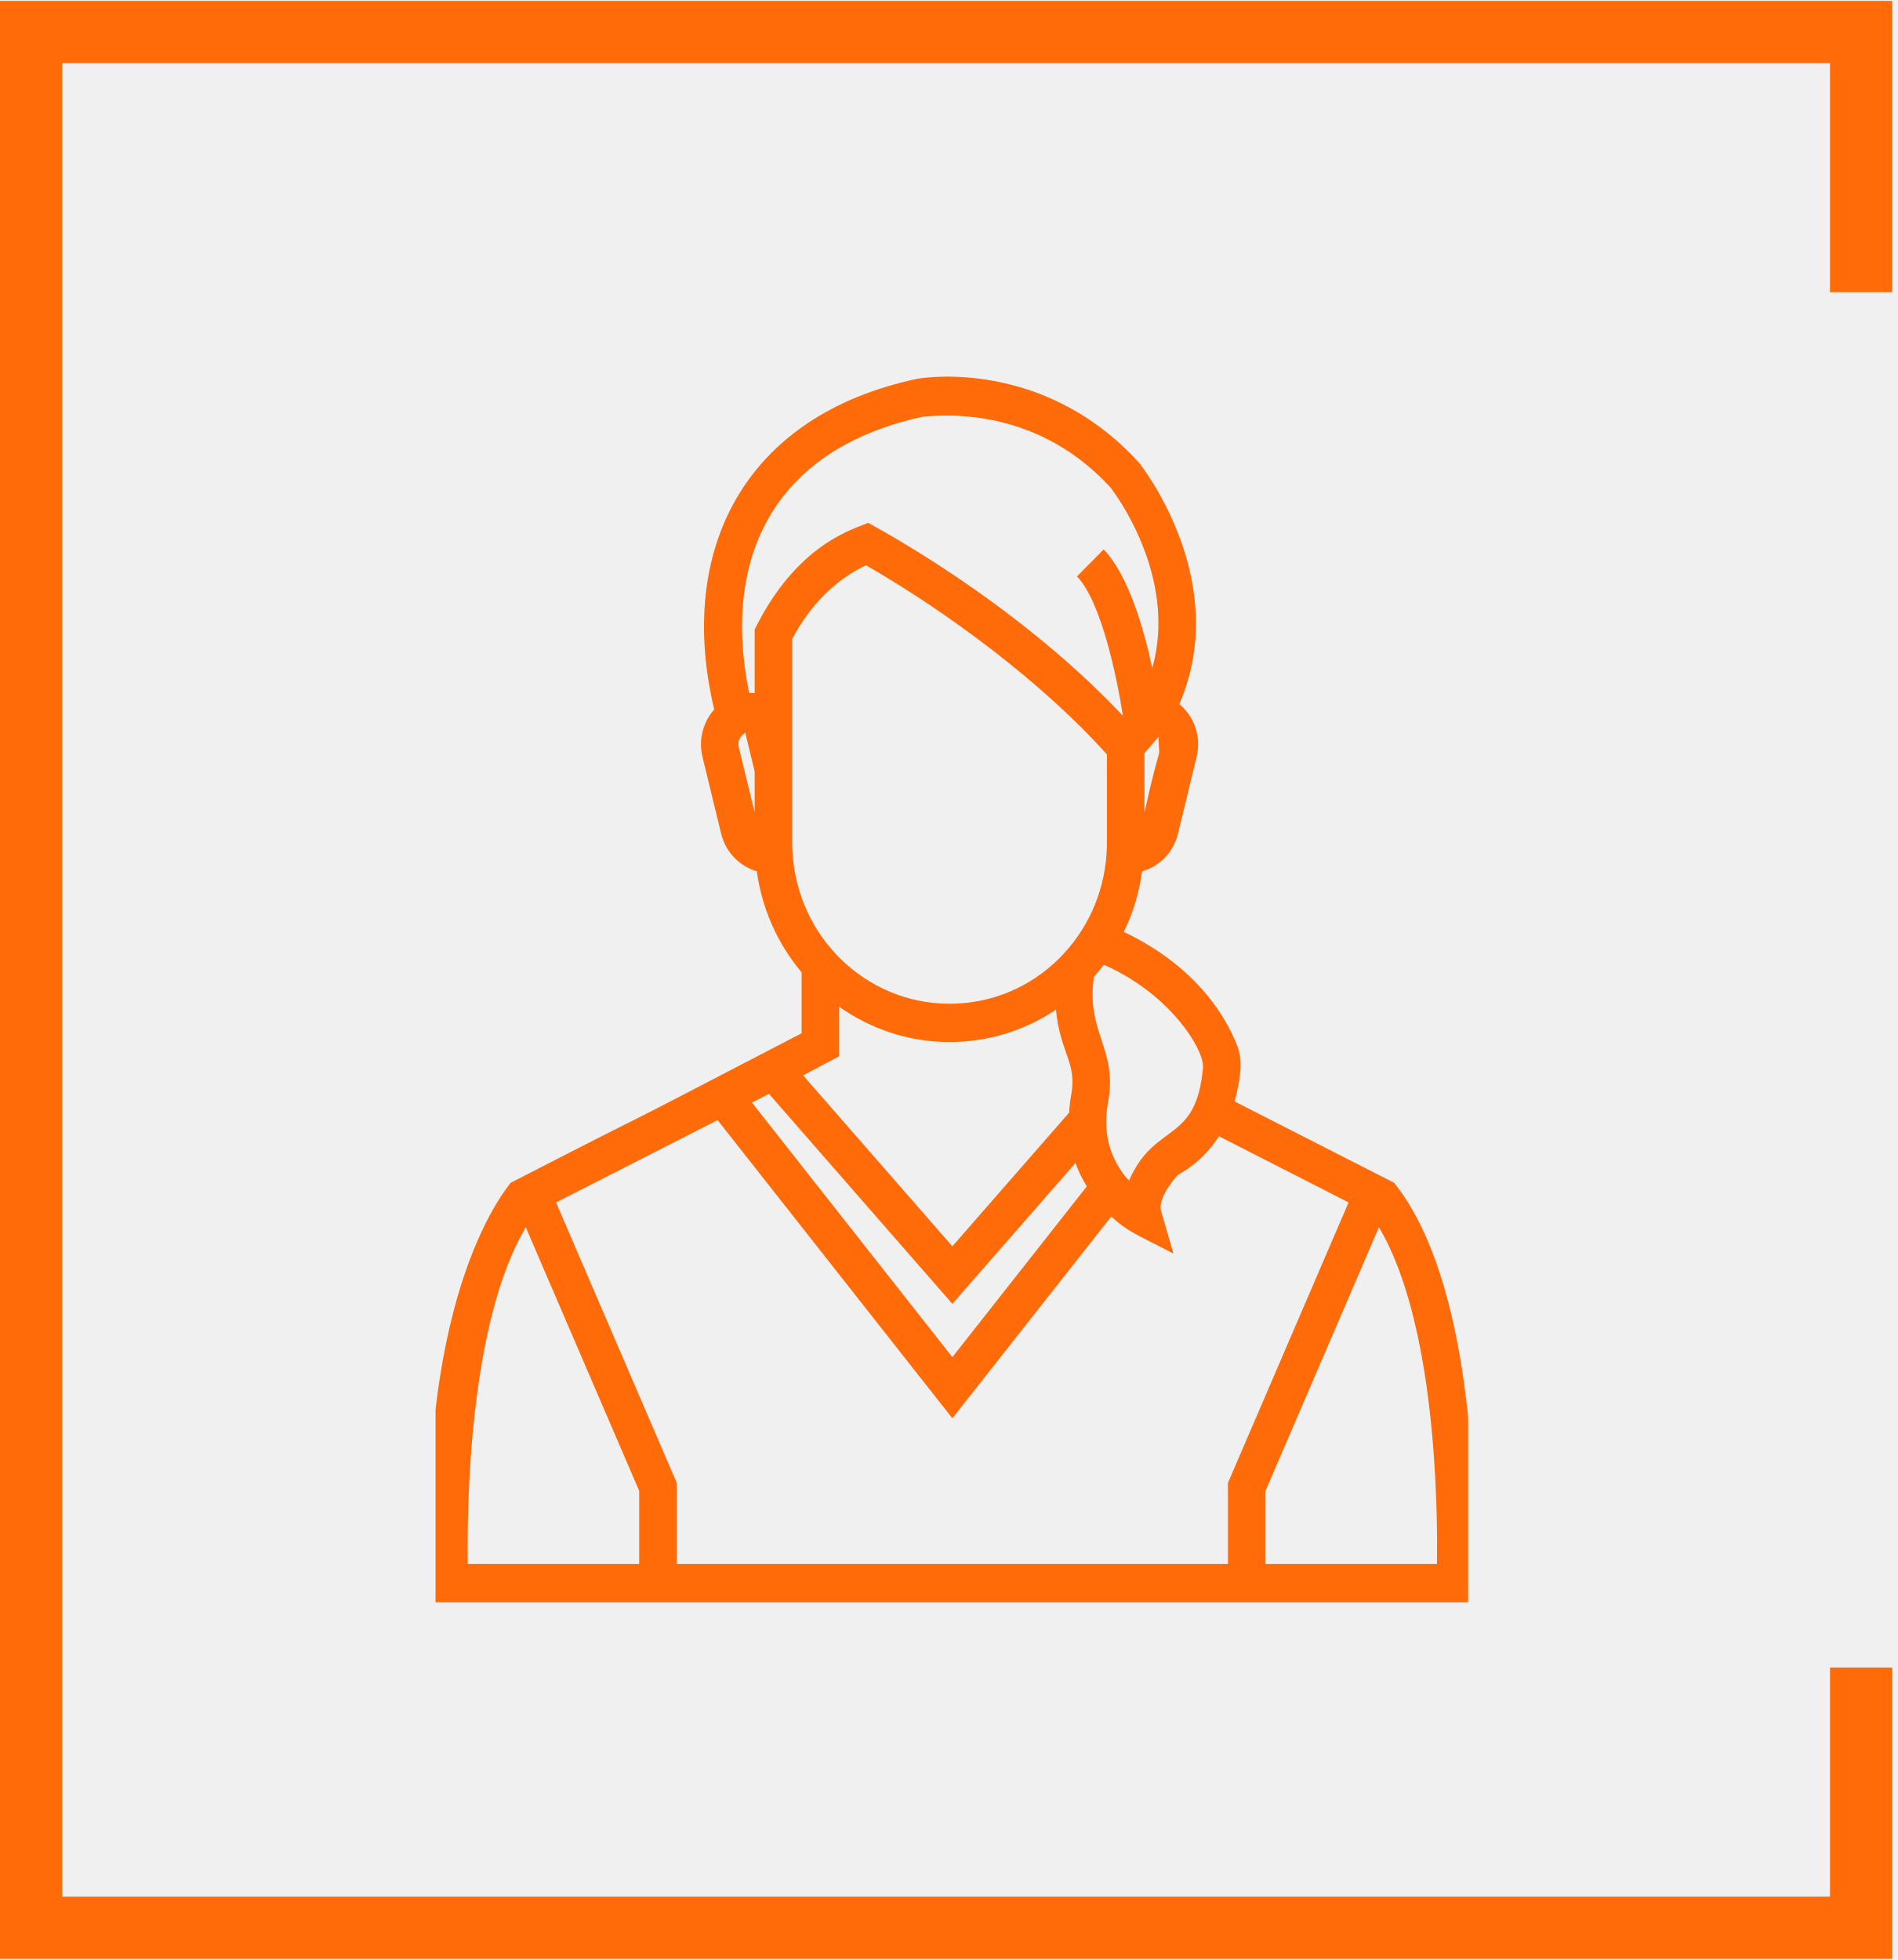
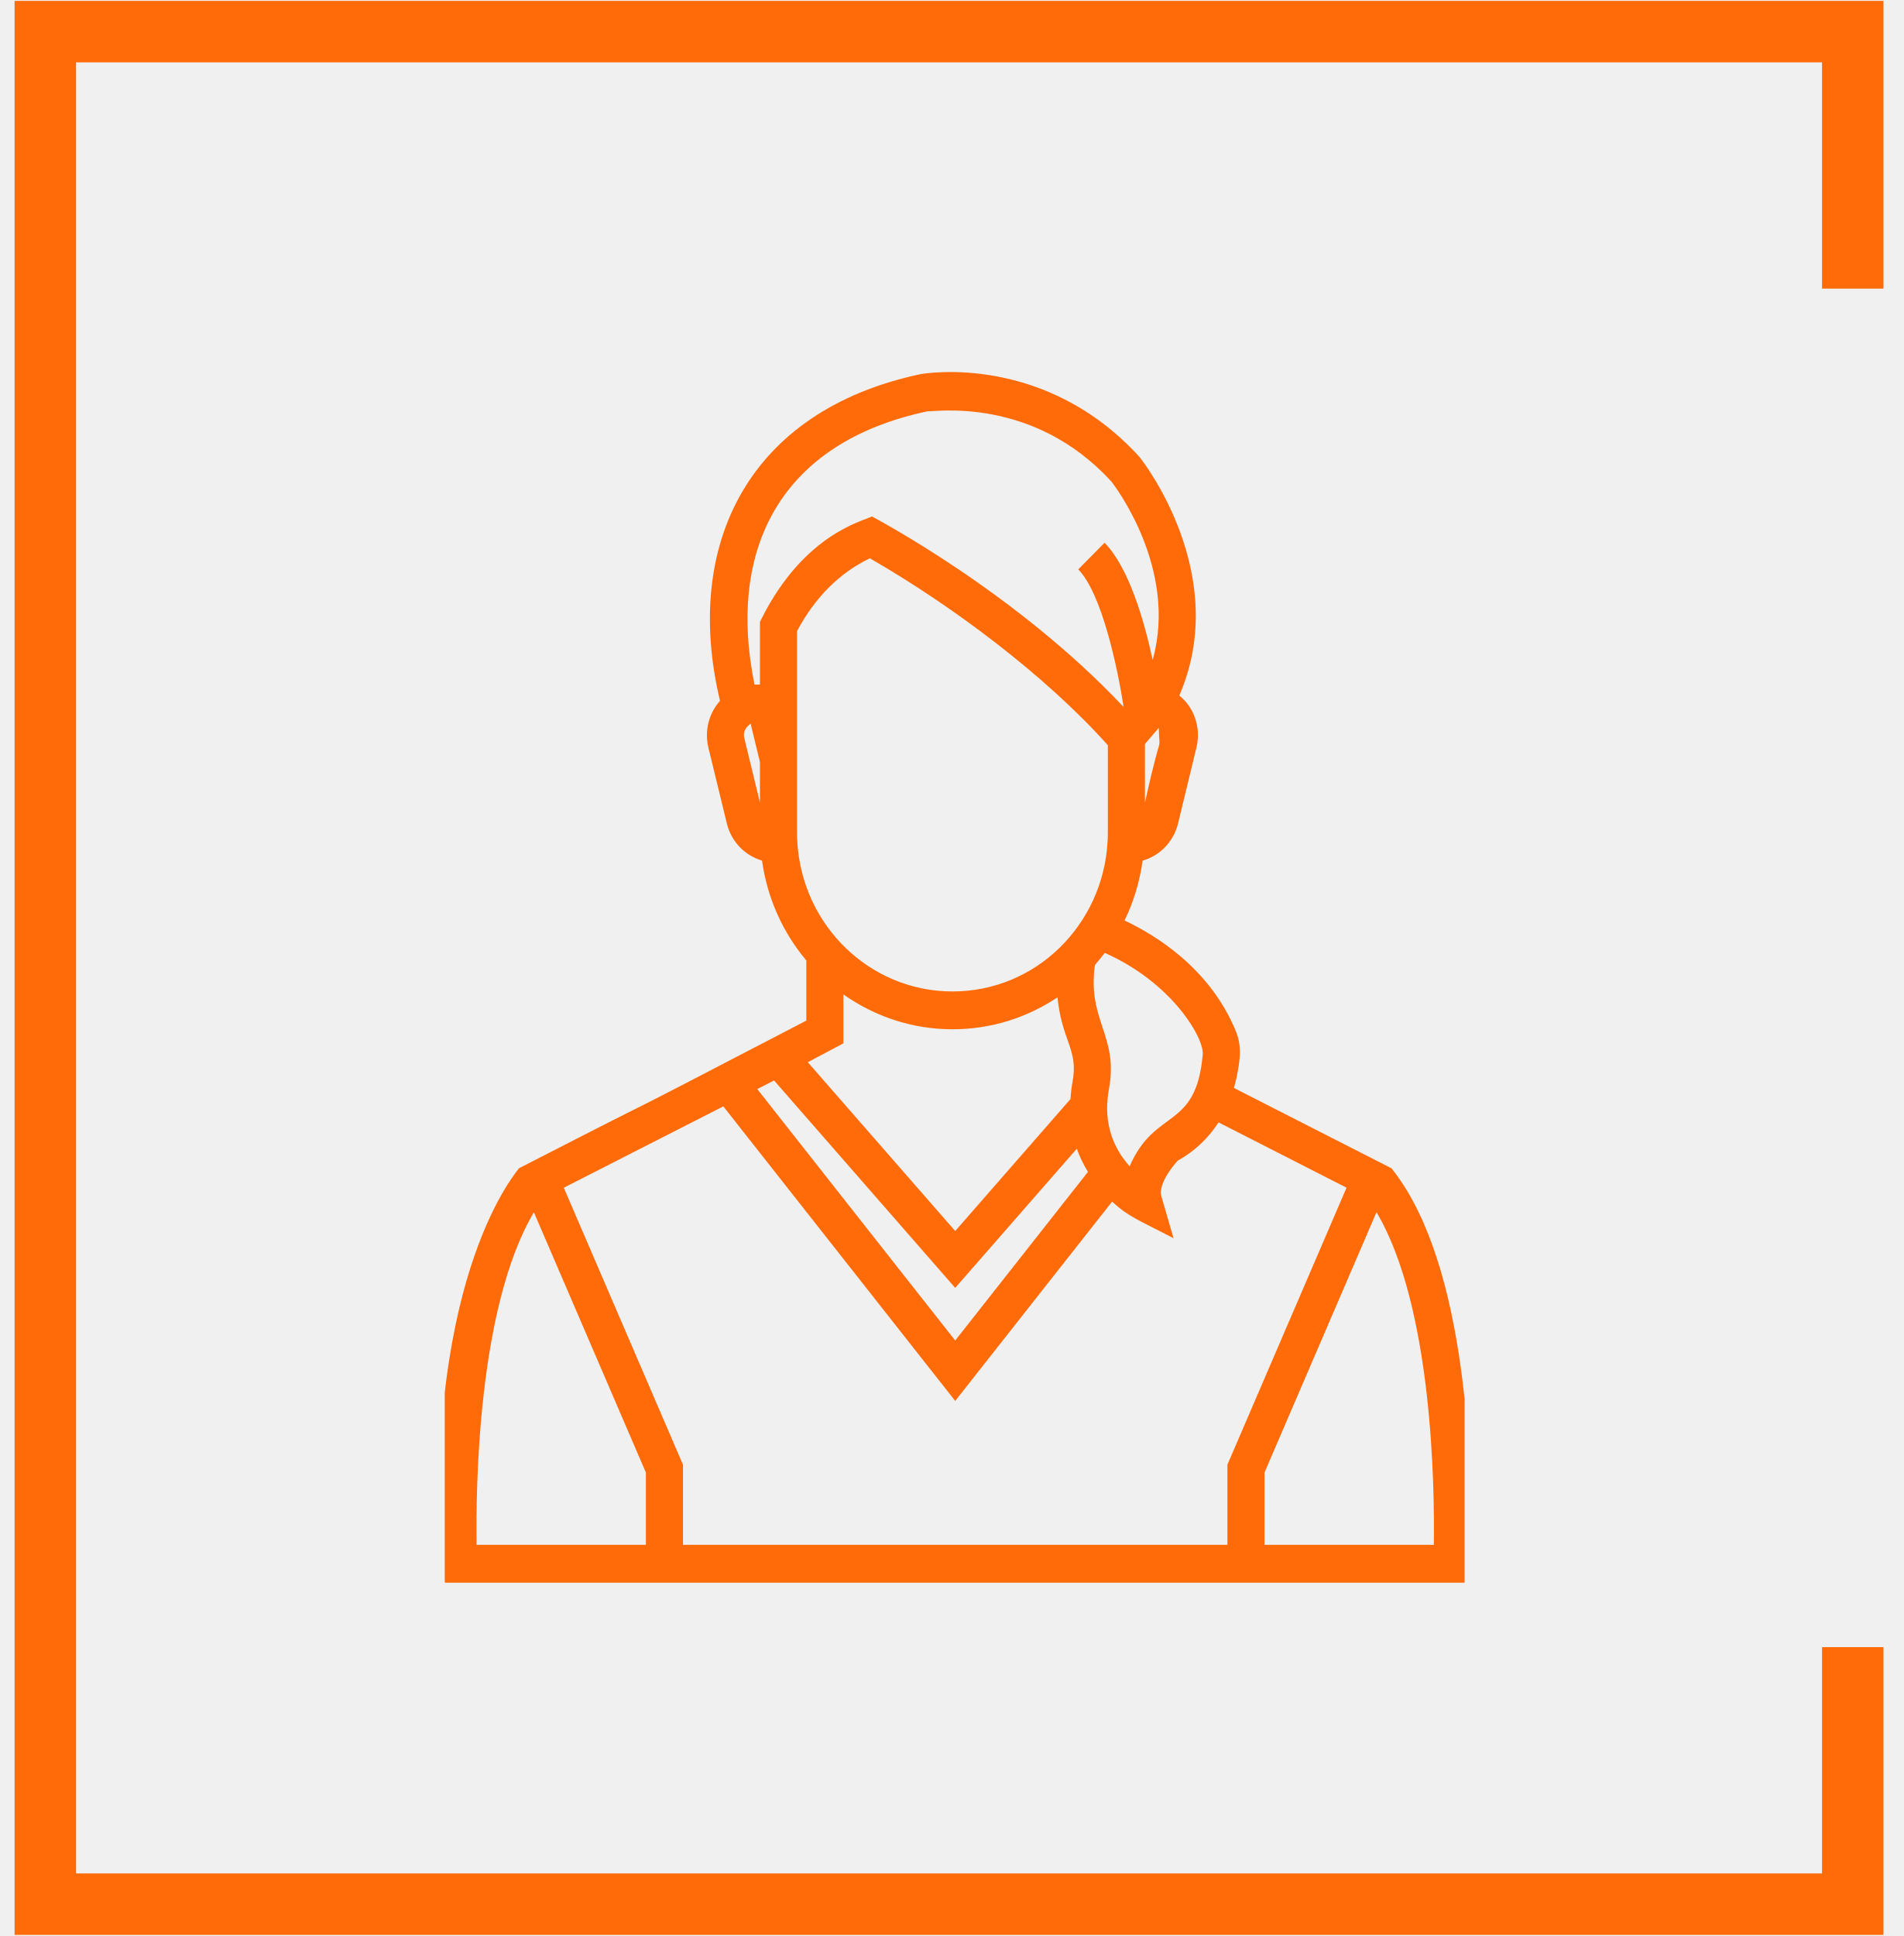
- <svg xmlns="http://www.w3.org/2000/svg" width="61" height="63" viewBox="0 0 61 63" fill="none">
+ <svg xmlns="http://www.w3.org/2000/svg" width="59" height="60" viewBox="0 0 61 63" fill="none">
  <g clip-path="url(#clip0_1_1915)">
    <path d="M13.872 51.502C18.173 51.502 43.057 51.502 47.353 51.502C47.519 47.624 47.245 41.191 44.898 38.128L44.813 38.018L39.683 35.403C39.794 35.021 39.849 34.672 39.871 34.415C39.897 34.106 39.855 33.816 39.746 33.554C38.9 31.497 37.109 30.415 36.124 29.954C36.425 29.34 36.618 28.68 36.712 28.007C37.269 27.847 37.718 27.398 37.865 26.8L38.463 24.329C38.569 23.893 38.503 23.442 38.275 23.057C38.177 22.891 38.05 22.752 37.907 22.633C39.596 18.738 36.768 15.066 36.614 14.873C33.552 11.51 29.683 12.139 29.479 12.176C23.896 13.364 21.742 17.709 22.958 22.805C22.598 23.21 22.447 23.775 22.58 24.329L23.182 26.802C23.328 27.396 23.773 27.843 24.326 28.005C24.497 29.239 25.011 30.355 25.767 31.254V33.212C17.756 37.379 22.832 34.721 16.412 38.019C16.399 38.081 13.399 41.319 13.845 50.916L13.872 51.502ZM46.19 50.271H40.679V47.92L44.324 39.447C46.15 42.524 46.217 48.401 46.19 50.271ZM38.669 34.31C38.456 36.791 37.117 36.041 36.29 37.952C35.639 37.226 35.444 36.355 35.619 35.423C35.934 33.711 34.906 33.202 35.16 31.404L35.199 31.362V31.357C35.22 31.332 35.423 31.086 35.482 31.009C37.662 31.974 38.712 33.769 38.669 34.31ZM26.974 32.36C27.986 33.073 29.207 33.494 30.521 33.494C31.759 33.494 32.934 33.129 33.942 32.455C34.082 33.869 34.626 34.152 34.433 35.193C34.397 35.386 34.377 35.577 34.365 35.764L30.613 40.059L25.816 34.566L26.974 33.952V32.36H26.974ZM25.465 27.103V24.722C25.465 23.845 25.465 20.366 25.465 20.537C26.049 19.44 26.845 18.645 27.835 18.168C30.485 19.691 33.535 21.963 35.581 24.251C35.579 27.163 35.589 27.171 35.57 27.411L35.569 27.426C35.409 30.071 33.268 32.263 30.521 32.263C27.852 32.263 25.635 30.135 25.475 27.4C25.467 27.302 25.465 27.203 25.465 27.103ZM24.718 35.16L30.613 41.91L34.571 37.38C34.661 37.644 34.788 37.894 34.933 38.135L30.613 43.622L24.171 35.44L24.718 35.16ZM36.788 26.113V24.211C36.841 24.149 37.291 23.625 37.238 23.687C37.263 24.65 37.365 23.514 36.788 26.113ZM29.702 13.386C29.942 13.401 33.159 12.889 35.701 15.677C35.801 15.804 37.871 18.512 37.039 21.475C36.755 20.157 36.259 18.467 35.475 17.661L34.618 18.528C35.392 19.324 35.9 21.749 36.094 23.006C32.544 19.233 27.963 16.845 27.901 16.804C27.671 16.949 25.733 17.323 24.325 20.102L24.258 20.235V22.275C24.198 22.276 24.02 22.278 24.081 22.277C23.186 17.892 24.899 14.409 29.702 13.386ZM23.953 23.544L24.258 24.797V26.114L23.752 24.033C23.677 23.723 23.904 23.605 23.953 23.544ZM23.066 36.003L30.613 45.588L35.719 39.103C36.274 39.608 36.541 39.679 37.719 40.294L37.322 38.926C37.221 38.578 37.62 38.021 37.861 37.765C38.399 37.469 38.847 37.046 39.183 36.524L43.349 38.649L39.472 47.662V50.271H21.753V47.662L17.874 38.65L23.066 36.003ZM16.901 39.45L20.546 47.92V50.271H15.036C15.008 48.401 15.076 42.528 16.901 39.45Z" fill="#FF6B09" />
  </g>
  <path d="M59.824 9.392V1.029H1V61.964H59.824V53.6" stroke="#FF6B09" stroke-width="2" />
  <defs>
    <clipPath id="clip0_1_1915">
      <rect width="33.191" height="40.623" fill="white" transform="translate(14 11.1846)" />
    </clipPath>
  </defs>
</svg>
